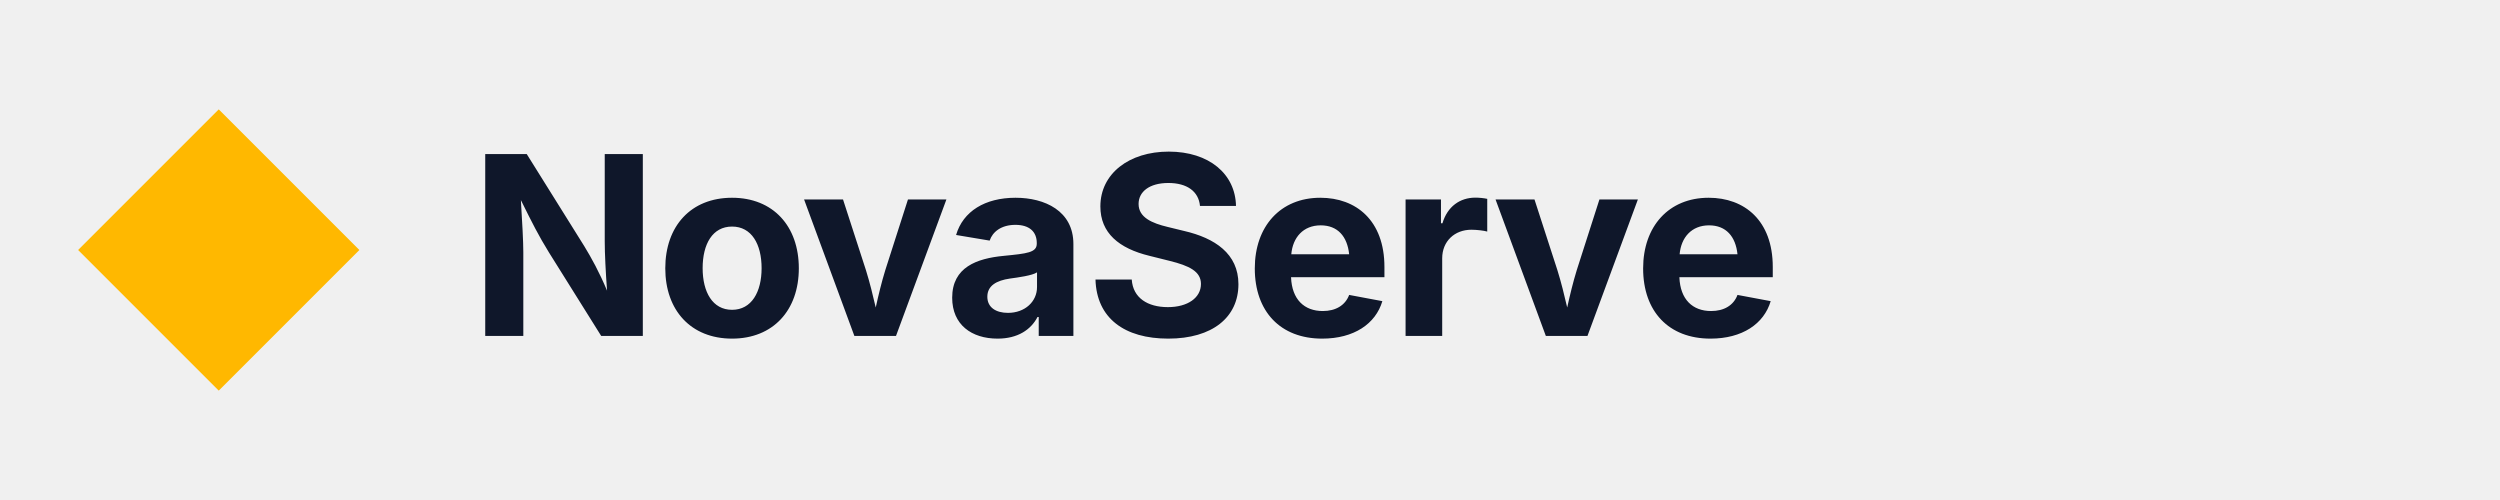
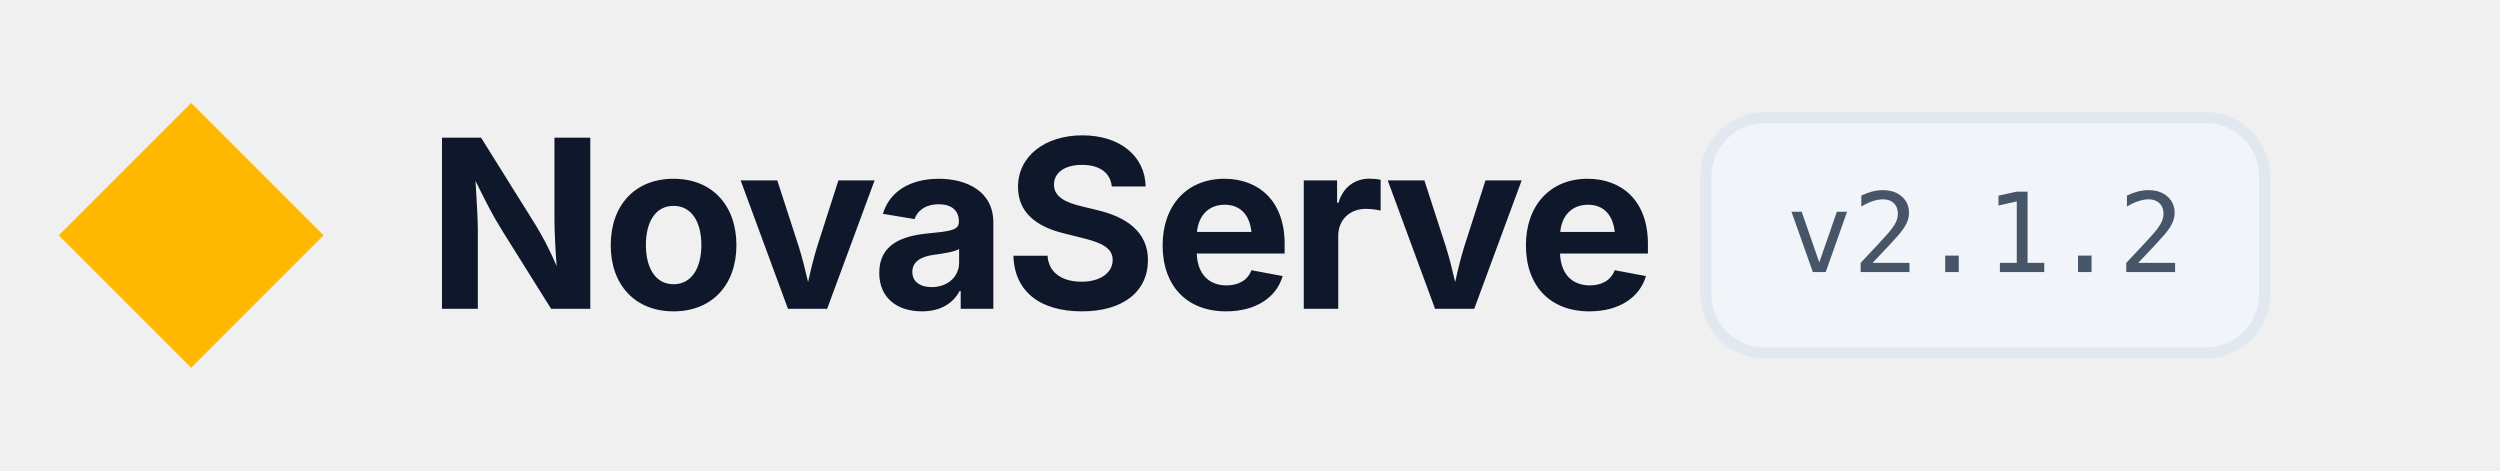
- <svg xmlns="http://www.w3.org/2000/svg" viewBox="0 0 320 64" width="100%" height="100%">
+ <svg xmlns="http://www.w3.org/2000/svg" viewBox="0 0 340 64" width="100%" height="100%">
  <style>
-     .brand-text { fill: #0f172a; font-family: -apple-system, BlinkMacSystemFont, 'Inter', 'Segoe UI', Roboto, sans-serif; font-weight: 700; font-size: 32px; letter-spacing: -0.5px; }
+     .brand-text { fill: #0f172a; font-family: -apple-system, BlinkMacSystemFont, 'Inter', 'Segoe UI', Roboto, sans-serif; font-weight: 700; font-size: 32px; letter-spacing: -0.6px; }
+     .badge-bg { fill: #f1f5f9; stroke: #e2e8f0; }
+     .badge-text { fill: #475569; font-family: ui-monospace, SFMono-Regular, Menlo, Monaco, Consolas, monospace; font-weight: 500; font-size: 15px; }
    @media (prefers-color-scheme: dark) {
      .brand-text { fill: #ffffff; }
+       .badge-bg { fill: #1e293b; stroke: #334155; }
+       .badge-text { fill: #94a3b8; }
    }
  </style>
-   <polygon points="28,14 46,32 28,50 10,32" fill="#ffb800" />
-   <text x="60" y="43" class="brand-text">NovaServe</text>
+   <polygon points="26,14 44,32 26,50 8,32" fill="#ffb800" />
+   <text x="58" y="42" class="brand-text">NovaServe</text>
+   <rect x="232" y="16" width="76" height="32" rx="8" class="badge-bg" stroke-width="1.5" />
+   <text x="270" y="37" text-anchor="middle" class="badge-text">v2.1.2</text>
</svg>
